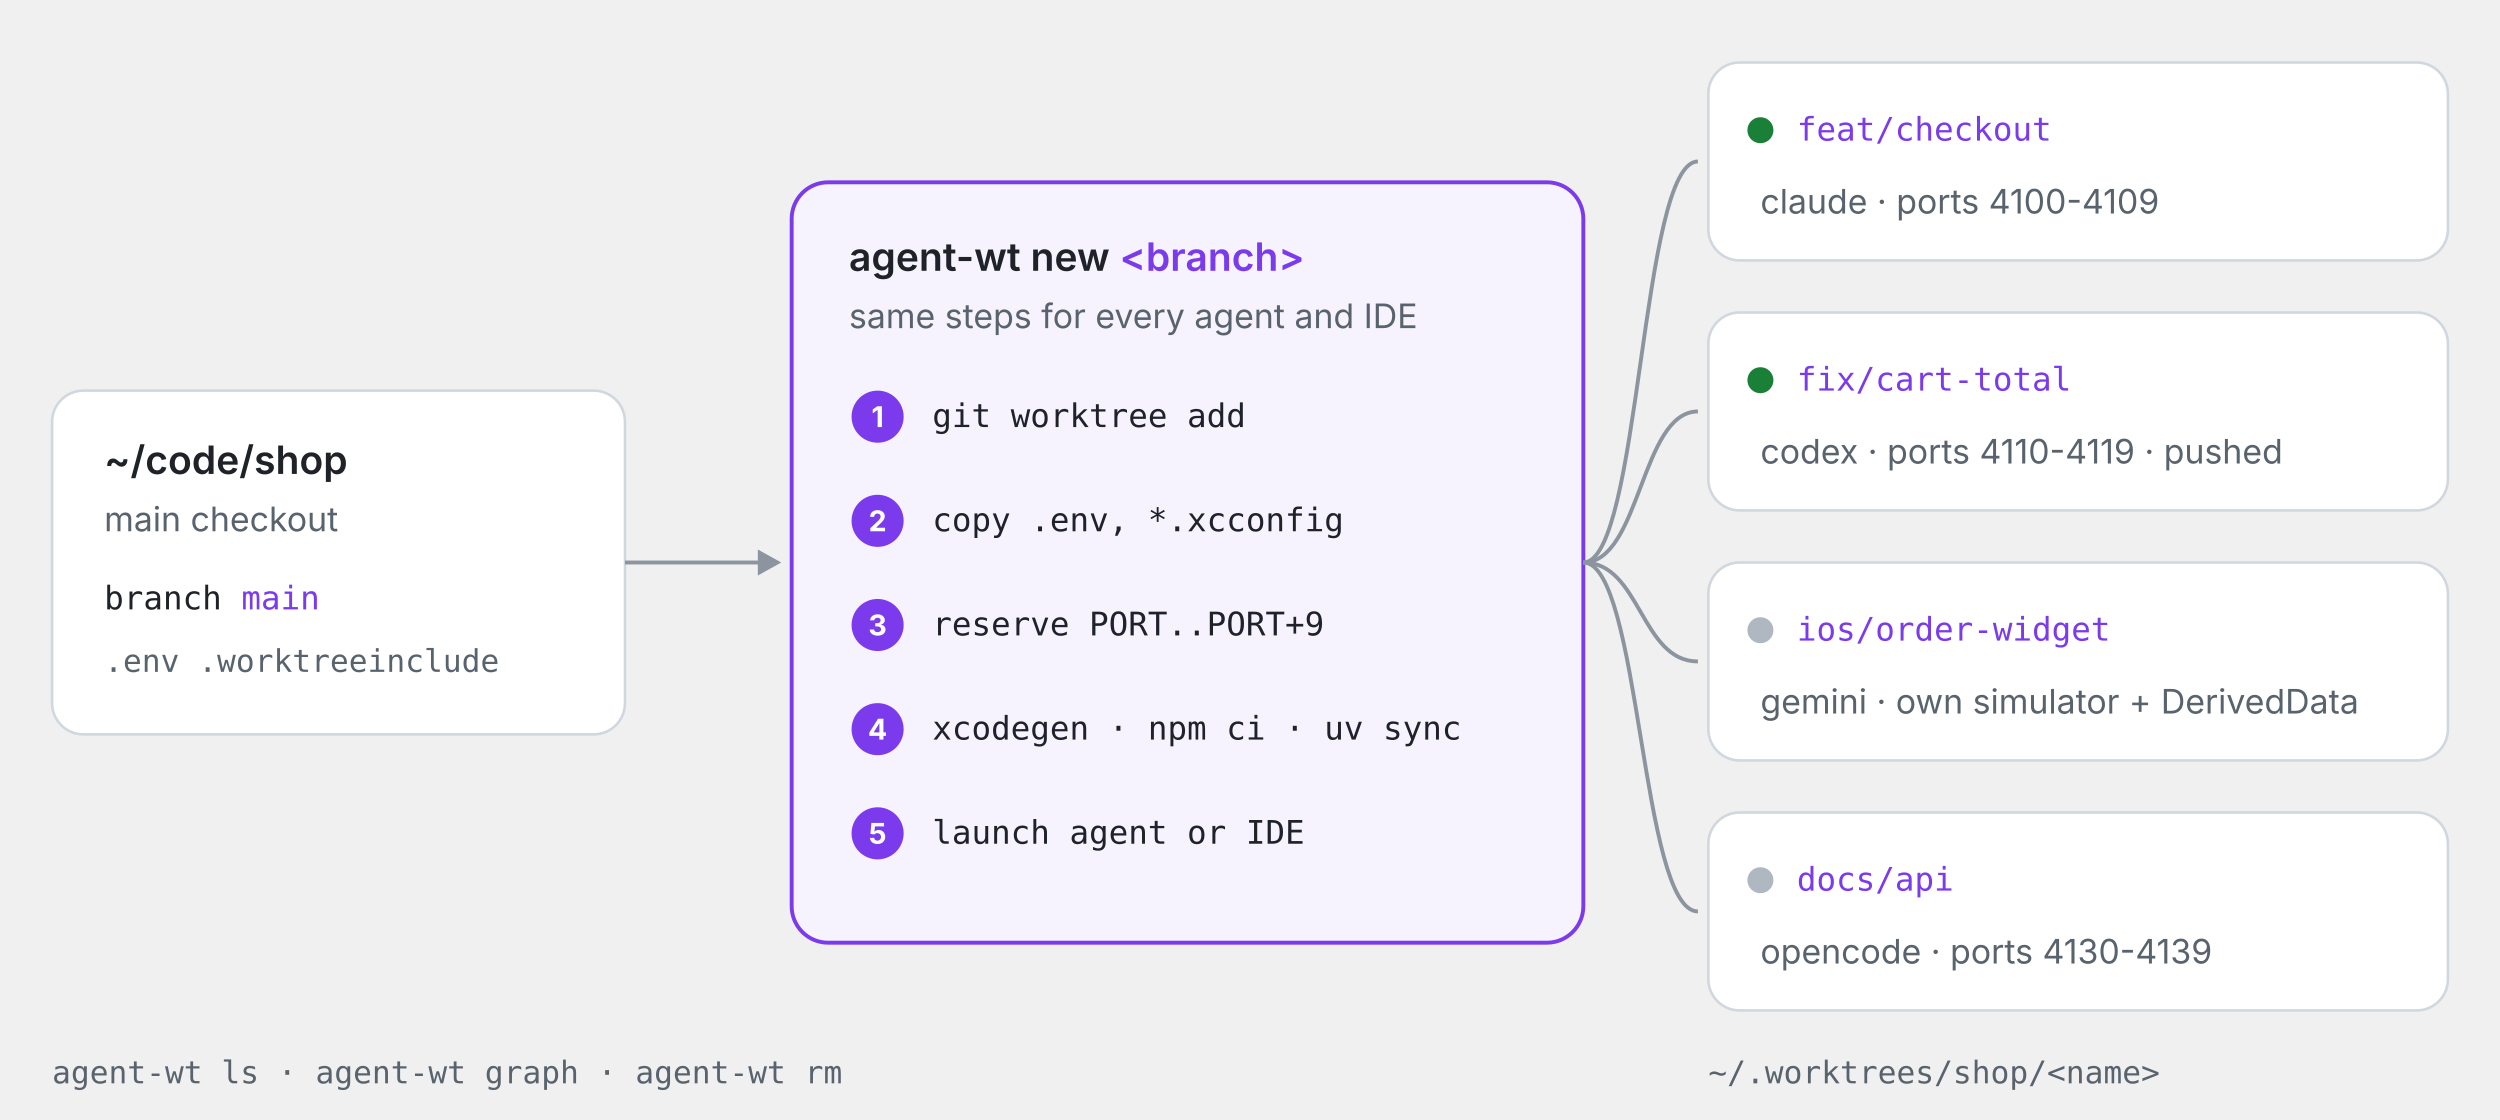
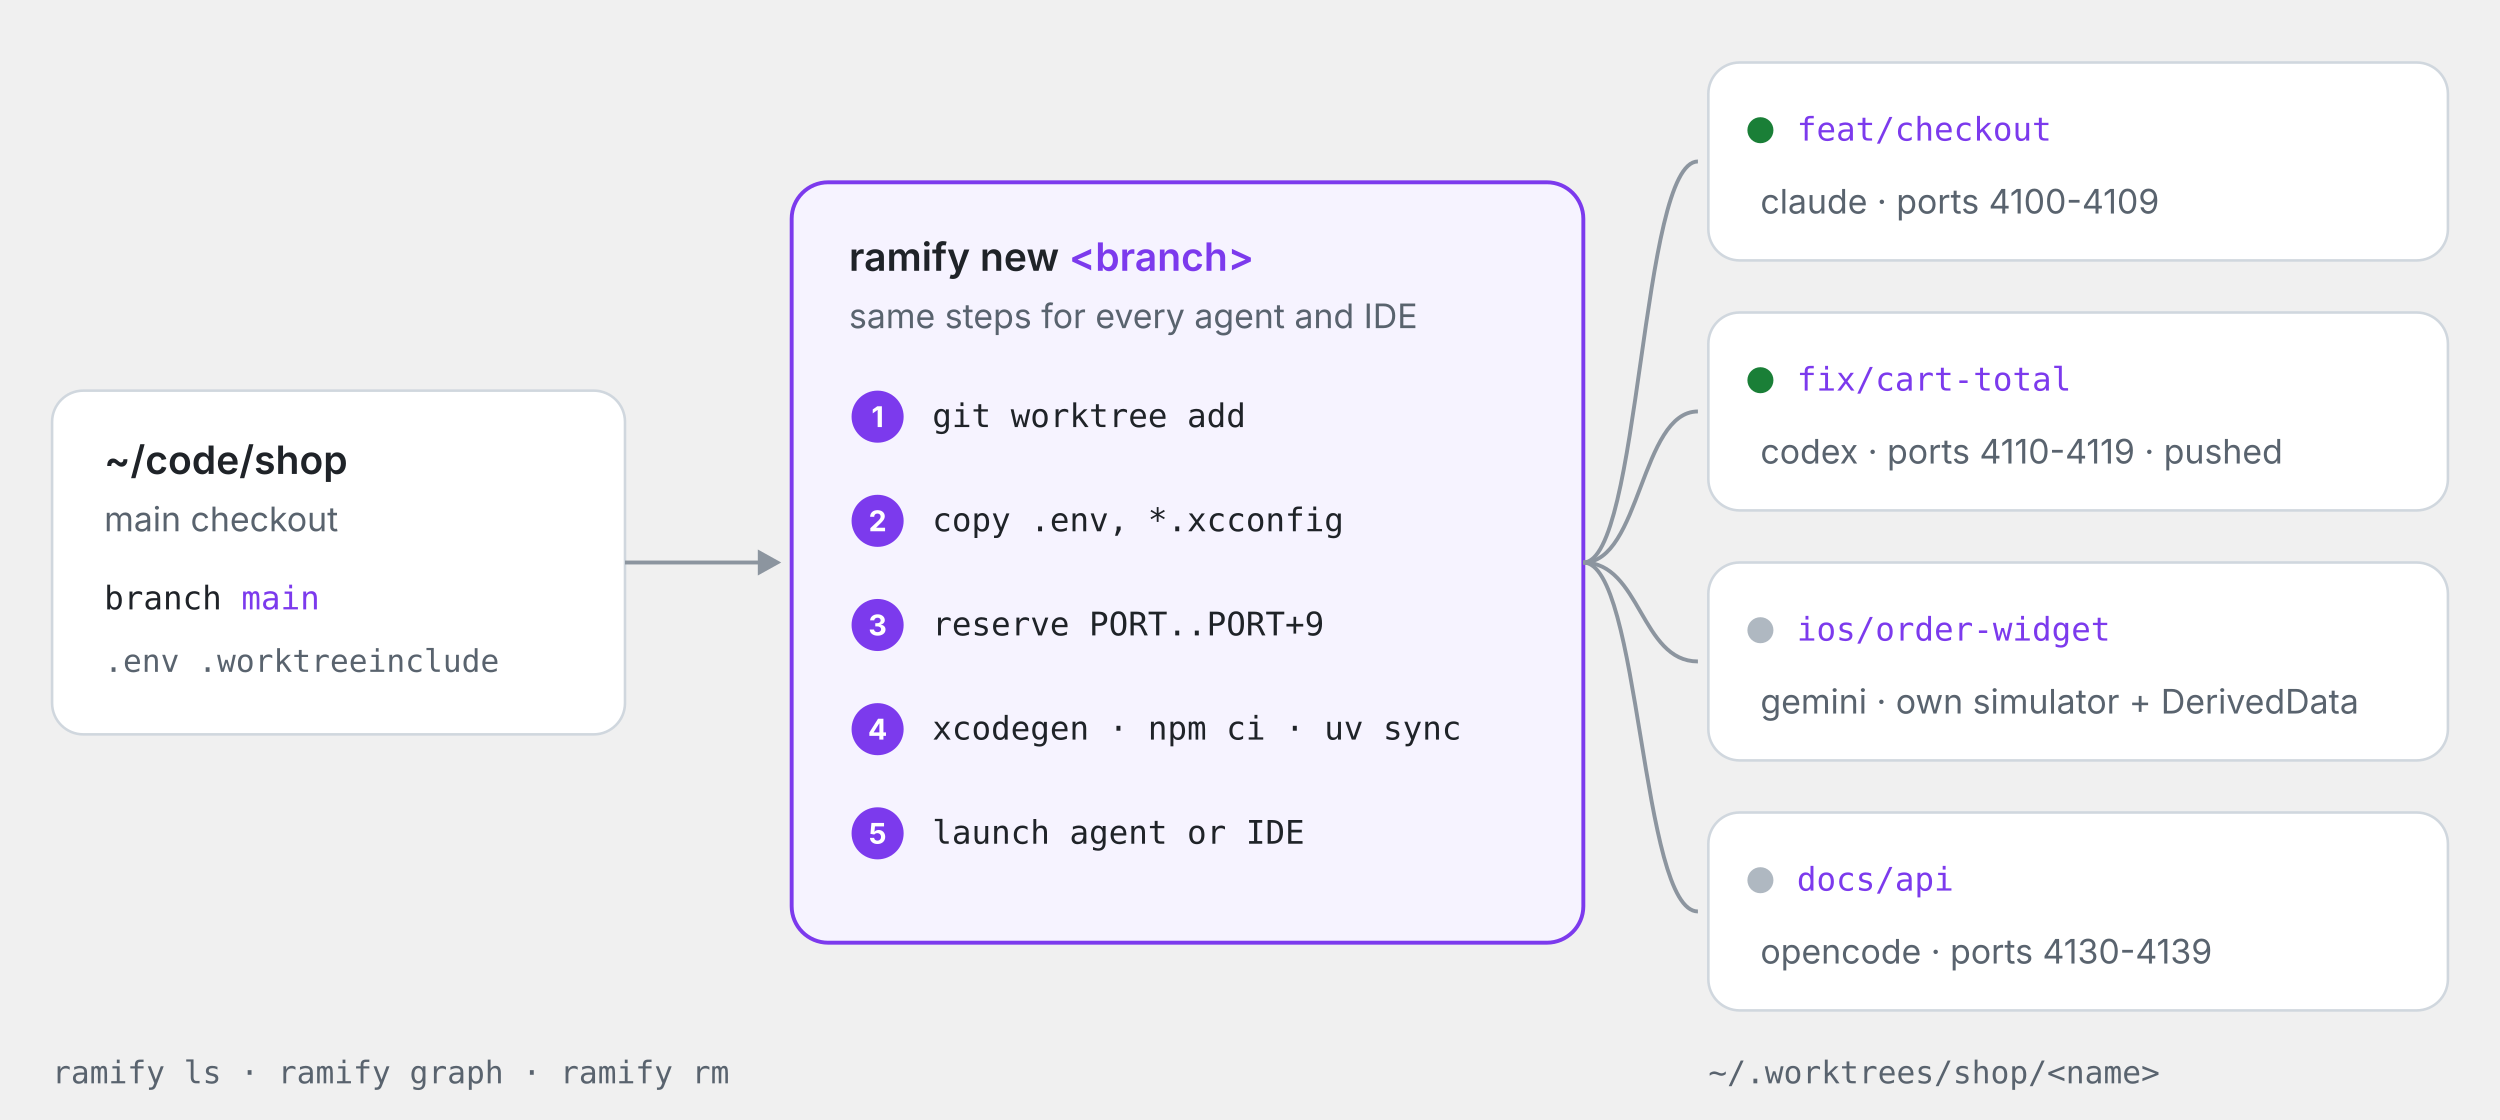
- <svg xmlns="http://www.w3.org/2000/svg" width="960" height="430" viewBox="0 0 960 430" role="img" aria-label="agent-wt: one repository, one worktree per agent">
+ <svg xmlns="http://www.w3.org/2000/svg" width="960" height="430" viewBox="0 0 960 430" role="img" aria-label="Ramify: one repository, one worktree per agent">
  <style>
    .card { fill: #ffffff; stroke: #d0d7de; }
    .hub { fill: #f6f3ff; stroke: #7c3aed; }
    .t { fill: #1f2328; font: 600 15px -apple-system, BlinkMacSystemFont, "Segoe UI", Inter, sans-serif; }
    .s { fill: #59636e; font: 400 13px -apple-system, BlinkMacSystemFont, "Segoe UI", Inter, sans-serif; }
    .m { fill: #1f2328; font: 400 12.5px ui-monospace, SFMono-Regular, Menlo, Consolas, monospace; }
    .ms { fill: #59636e; font: 400 12px ui-monospace, SFMono-Regular, Menlo, Consolas, monospace; }
    .acc { fill: #7c3aed; }
    .accs { stroke: #7c3aed; }
    .line { stroke: #8c959f; fill: none; }
    .head { fill: #8c959f; }
    .num { fill: #ffffff; font: 700 11px -apple-system, BlinkMacSystemFont, "Segoe UI", Inter, sans-serif; }
    .dot-on { fill: #1a7f37; }
    .dot-off { fill: #afb8c1; }
    @media (prefers-color-scheme: dark) {
      .card { fill: #000000; stroke: #30363d; }
      .hub { fill: #0e0819; stroke: #a78bfa; }
      .t, .m { fill: #e6edf3; }
      .s, .ms { fill: #9198a1; }
      .acc { fill: #a78bfa; }
      .accs { stroke: #a78bfa; }
      .line { stroke: #6e7681; }
      .head { fill: #6e7681; }
      .num { fill: #000000; }
      .dot-on { fill: #3fb950; }
      .dot-off { fill: #484f58; }
    }
  </style>
  <rect class="card" x="20" y="150" width="220" height="132" rx="12" />
  <text class="t" x="40" y="182">~/code/shop</text>
  <text class="s" x="40" y="204">main checkout</text>
  <text class="m" x="40" y="234">branch  <tspan class="acc">main</tspan>
  </text>
  <text class="ms" x="40" y="258">.env  .worktreeinclude</text>
  <path class="line" d="M240 216 H292" stroke-width="1.5" />
  <path class="head" d="M300 216 l-9 -5 v10 z" />
  <rect class="hub" x="304" y="70" width="304" height="292" rx="14" stroke-width="1.5" />
-   <text class="t" x="326" y="104">agent-wt new <tspan class="acc">&lt;branch&gt;</tspan>
+   <text class="t" x="326" y="104">ramify new <tspan class="acc">&lt;branch&gt;</tspan>
  </text>
  <text class="s" x="326" y="126">same steps for every agent and IDE</text>
  <g>
    <circle class="acc" cx="337" cy="160" r="10" />
    <text class="num" x="337" y="164" text-anchor="middle">1</text>
    <text class="m" x="358" y="164">git worktree add</text>
    <circle class="acc" cx="337" cy="200" r="10" />
    <text class="num" x="337" y="204" text-anchor="middle">2</text>
    <text class="m" x="358" y="204">copy .env, *.xcconfig</text>
    <circle class="acc" cx="337" cy="240" r="10" />
    <text class="num" x="337" y="244" text-anchor="middle">3</text>
    <text class="m" x="358" y="244">reserve PORT..PORT+9</text>
    <circle class="acc" cx="337" cy="280" r="10" />
    <text class="num" x="337" y="284" text-anchor="middle">4</text>
    <text class="m" x="358" y="284">xcodegen · npm ci · uv sync</text>
    <circle class="acc" cx="337" cy="320" r="10" />
    <text class="num" x="337" y="324" text-anchor="middle">5</text>
    <text class="m" x="358" y="324">launch agent or IDE</text>
  </g>
  <path class="line" d="M608 216 C 630 216, 630 62, 652 62" stroke-width="1.5" />
  <path class="line" d="M608 216 C 630 216, 630 158, 652 158" stroke-width="1.5" />
  <path class="line" d="M608 216 C 630 216, 630 254, 652 254" stroke-width="1.5" />
  <path class="line" d="M608 216 C 630 216, 630 350, 652 350" stroke-width="1.5" />
  <g>
    <rect class="card" x="656" y="24" width="284" height="76" rx="12" />
    <circle class="dot-on" cx="676" cy="50" r="5" />
    <text class="m" x="690" y="54">
      <tspan class="acc">feat/checkout</tspan>
    </text>
    <text class="s" x="676" y="82">claude  ·  ports 4100-4109</text>
    <rect class="card" x="656" y="120" width="284" height="76" rx="12" />
    <circle class="dot-on" cx="676" cy="146" r="5" />
    <text class="m" x="690" y="150">
      <tspan class="acc">fix/cart-total</tspan>
    </text>
    <text class="s" x="676" y="178">codex  ·  ports 4110-4119  ·  pushed</text>
    <rect class="card" x="656" y="216" width="284" height="76" rx="12" />
    <circle class="dot-off" cx="676" cy="242" r="5" />
    <text class="m" x="690" y="246">
      <tspan class="acc">ios/order-widget</tspan>
    </text>
    <text class="s" x="676" y="274">gemini  ·  own simulator + DerivedData</text>
    <rect class="card" x="656" y="312" width="284" height="76" rx="12" />
    <circle class="dot-off" cx="676" cy="338" r="5" />
    <text class="m" x="690" y="342">
      <tspan class="acc">docs/api</tspan>
    </text>
    <text class="s" x="676" y="370">opencode  ·  ports 4130-4139</text>
  </g>
  <text class="ms" x="656" y="416">~/.worktrees/shop/&lt;name&gt;</text>
-   <text class="ms" x="20" y="416">agent-wt ls  ·  agent-wt graph  ·  agent-wt rm</text>
+   <text class="ms" x="20" y="416">ramify ls  ·  ramify graph  ·  ramify rm</text>
</svg>
